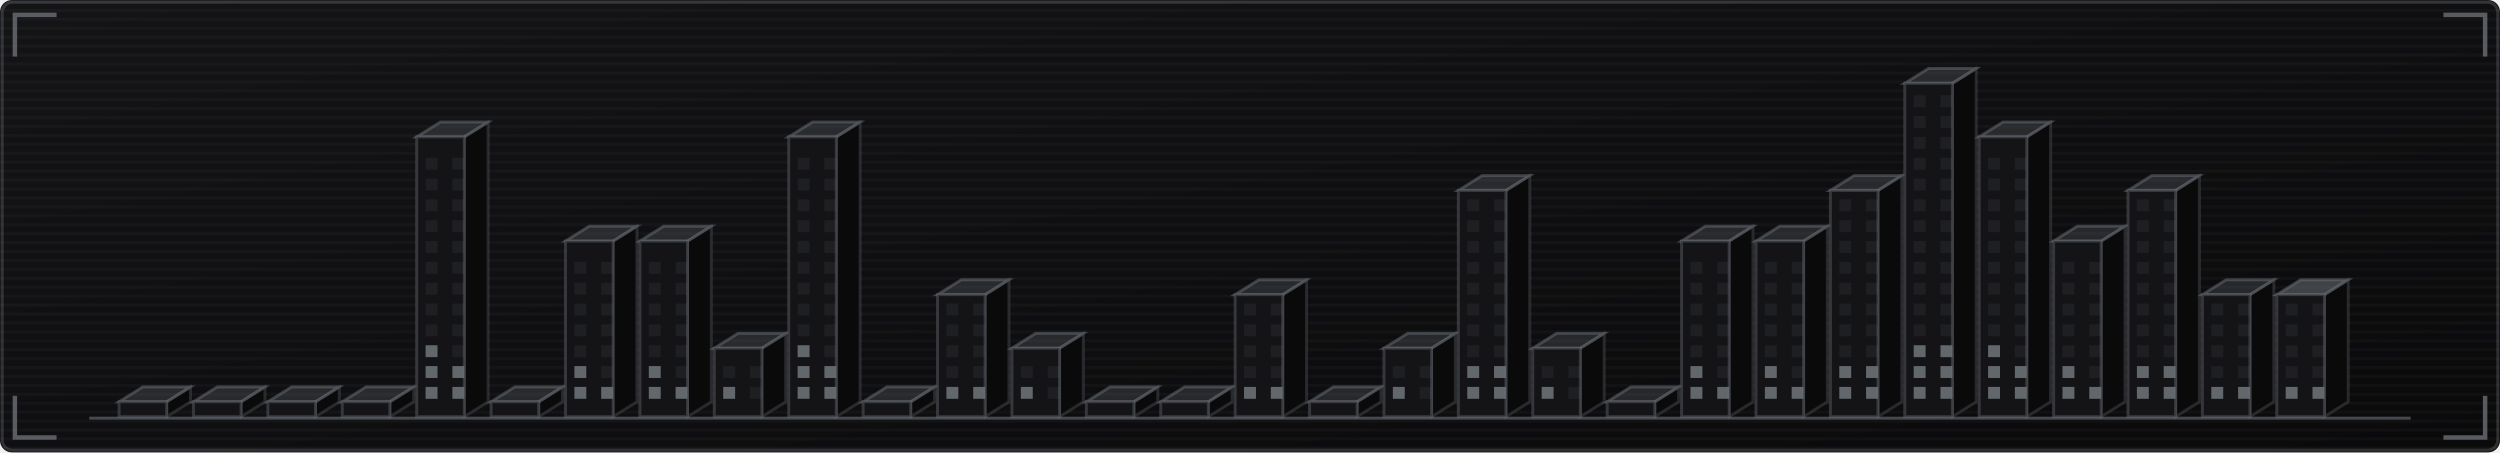
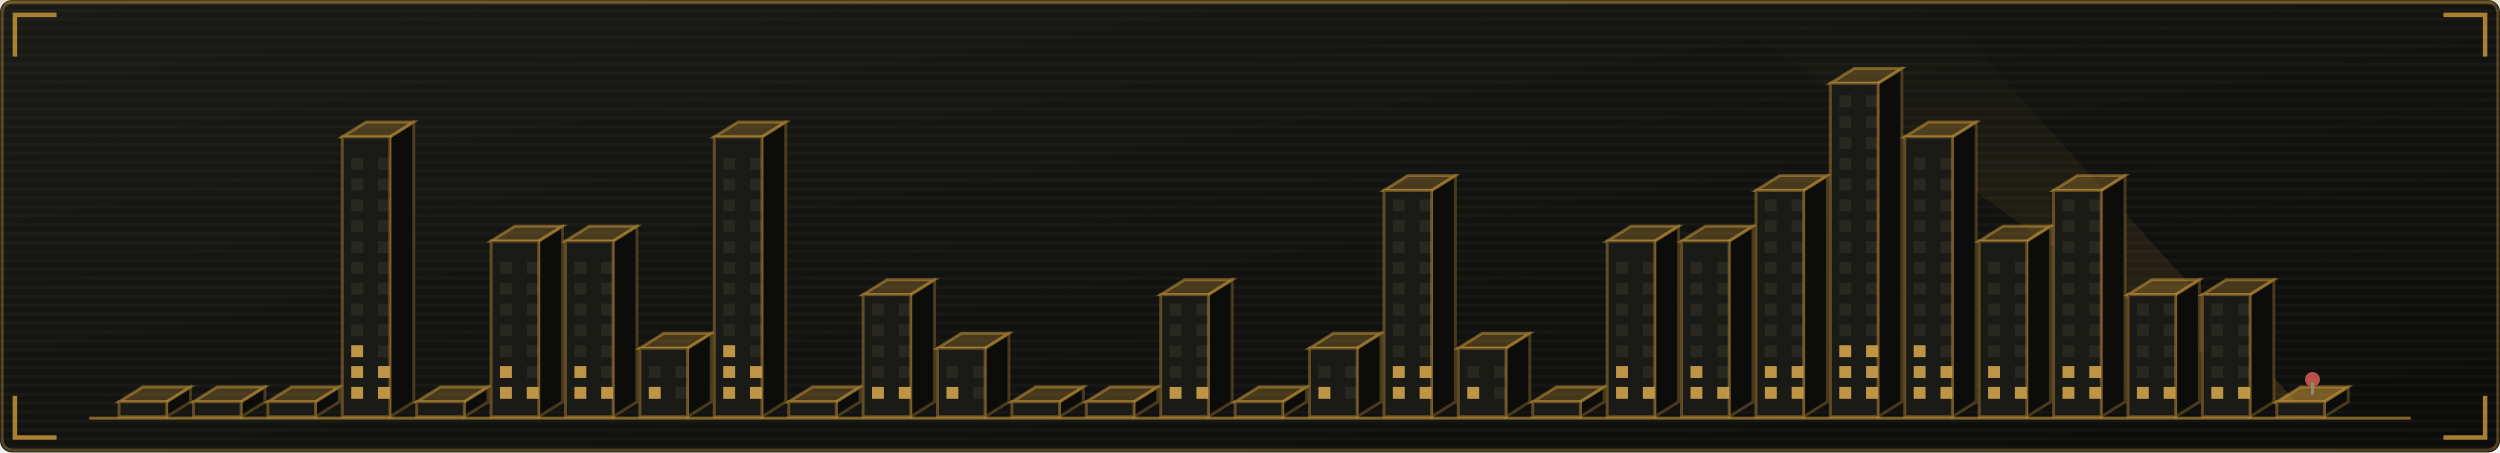
<svg xmlns="http://www.w3.org/2000/svg" viewBox="0 0 840 152" width="840" height="152" role="img" aria-labelledby="skyt skyd">
  <defs>
    <linearGradient id="skybg" x1="0" y1="0" x2="1" y2="1">
-       <stop offset="0" stop-color="#141417" />
-       <stop offset="1" stop-color="#0a0a0b" />
+       <stop offset="0" stop-color="#1a1b16" />
+       <stop offset="1" stop-color="#0c0d0b" />
    </linearGradient>
  </defs>
  <style>
    .mono{font-family:ui-monospace,SFMono-Regular,Menlo,Consolas,"DejaVu Sans Mono",monospace}
-     .lbl{font-size:9.5px;letter-spacing:1.6px;fill:#6b7076}
-     .big{font-size:31px;font-weight:700;fill:#9aa0a6}
-     .med{font-size:15px;font-weight:700;fill:#9aa0a6}
-     .sm{font-size:11px;fill:#9aa0a6}
-     .dim{font-size:11px;fill:#6b7076}
+     .lbl{font-size:9.5px;letter-spacing:1.6px;fill:#908b77}
+     .big{font-size:31px;font-weight:700;fill:#d9d3c1}
+     .med{font-size:15px;font-weight:700;fill:#d9d3c1}
+     .sm{font-size:11px;fill:#d9d3c1}
+     .dim{font-size:11px;fill:#908b77}
    
-     .win{fill:#6b7076;fill-opacity:0.12}
-     .on{fill:#6b7076;fill-opacity:0.9}
+     .pulse{animation:pulse 3.4s ease-in-out infinite}
+     @keyframes pulse{0%,100%{opacity:1}50%{opacity:.62}}
+     .win{fill:#908b77;fill-opacity:0.12}
+     .on{fill:#cfa24a;fill-opacity:0.9}
    
+     .tw{animation:rise 1.1s cubic-bezier(.2,.8,.2,1) both;transform-box:fill-box;transform-origin:50% 100%}
+     .fl{animation:flick 3.2s steps(1) infinite}
+     .beacon{animation:blinkb 1.3s ease-in-out infinite}
+     @keyframes rise{from{transform:scaleY(0.02);opacity:0}to{transform:scaleY(1);opacity:1}}
+     @keyframes flick{0%,70%{fill-opacity:.9}72%,78%{fill-opacity:.15}80%,100%{fill-opacity:.9}}
+     @keyframes blinkb{0%,100%{opacity:1}50%{opacity:.1}}
</style>
  <rect width="840" height="152" rx="4" fill="url(#skybg)" />
-   <rect x="0.75" y="0.75" width="838.5" height="150.5" rx="3.5" fill="none" stroke="#6b7076" stroke-opacity="0.35" />
+   <rect x="0.75" y="0.75" width="838.5" height="150.5" rx="3.5" fill="none" stroke="#cf9a3a" stroke-opacity="0.35" />
  <defs>
    <pattern id="skyscan" width="4" height="3" patternUnits="userSpaceOnUse">
      <rect width="4" height="1" fill="#ffffff" opacity="0.025" />
    </pattern>
  </defs>
  <rect width="840" height="152" rx="4" fill="url(#skyscan)" />
-   <path d="M5 19V5H19M821 5H835V19M835 133V147H821M19 147H5V133" fill="none" stroke="#6b7076" stroke-width="1.5" stroke-opacity="0.8" />
+   <rect x="0" y="0" width="840" height="1.5" fill="#cf9a3a" opacity="0.18">
+     <animate attributeName="y" values="0;152;152" keyTimes="0;0.6;1" dur="7s" repeatCount="indefinite" />
+   </rect>
+   <path d="M5 19V5H19M821 5H835V19M835 133V147H821M19 147H5V133" fill="none" stroke="#cf9a3a" stroke-width="1.5" stroke-opacity="0.8" />
  <defs>
    <linearGradient id="skyBeam" x1="0" y1="1" x2="0" y2="0">
-       <stop offset="0" stop-color="#6b7076" stop-opacity="0.35" />
-       <stop offset="1" stop-color="#6b7076" stop-opacity="0" />
+       <stop offset="0" stop-color="#cf9a3a" stop-opacity="0.35" />
+       <stop offset="1" stop-color="#cf9a3a" stop-opacity="0" />
    </linearGradient>
  </defs>
+   <polygon points="770,140 776,140 660,12 590,12" fill="url(#skyBeam)" opacity="0.5">
+     <animateTransform attributeName="transform" type="rotate" values="-22 773 140;30 773 140;-22 773 140" dur="11s" repeatCount="indefinite" calcMode="spline" keySplines="0.45 0 0.55 1;0.45 0 0.55 1" />
+   </polygon>
  <g class="tw" style="animation-delay:0.00s">
-     <path d="M56 140V135l8 -5V135Z" fill="#0a0a0b" stroke="#6b7076" stroke-opacity="0.3" />
-     <path d="M40 135l8 -5h16l-8 5Z" fill="#6b7076" fill-opacity="0.28" stroke="#6b7076" stroke-opacity="0.5" />
-     <rect x="40" y="135" width="16" height="5" fill="#141417" stroke="#6b7076" stroke-opacity="0.4" />
+     <path d="M56 140V135l8 -5V135Z" fill="#0c0d0b" stroke="#cf9a3a" stroke-opacity="0.3" />
+     <path d="M40 135l8 -5h16l-8 5Z" fill="#cf9a3a" fill-opacity="0.28" stroke="#cf9a3a" stroke-opacity="0.5" />
+     <rect x="40" y="135" width="16" height="5" fill="#1a1b16" stroke="#cf9a3a" stroke-opacity="0.4" />
  </g>
  <g class="tw" style="animation-delay:0.04s">
-     <path d="M81 140V135l8 -5V135Z" fill="#0a0a0b" stroke="#6b7076" stroke-opacity="0.3" />
-     <path d="M65 135l8 -5h16l-8 5Z" fill="#6b7076" fill-opacity="0.28" stroke="#6b7076" stroke-opacity="0.5" />
-     <rect x="65" y="135" width="16" height="5" fill="#141417" stroke="#6b7076" stroke-opacity="0.4" />
+     <path d="M81 140V135l8 -5V135Z" fill="#0c0d0b" stroke="#cf9a3a" stroke-opacity="0.3" />
+     <path d="M65 135l8 -5h16l-8 5Z" fill="#cf9a3a" fill-opacity="0.28" stroke="#cf9a3a" stroke-opacity="0.5" />
+     <rect x="65" y="135" width="16" height="5" fill="#1a1b16" stroke="#cf9a3a" stroke-opacity="0.4" />
  </g>
  <g class="tw" style="animation-delay:0.08s">
-     <path d="M106 140V135l8 -5V135Z" fill="#0a0a0b" stroke="#6b7076" stroke-opacity="0.3" />
-     <path d="M90 135l8 -5h16l-8 5Z" fill="#6b7076" fill-opacity="0.28" stroke="#6b7076" stroke-opacity="0.5" />
-     <rect x="90" y="135" width="16" height="5" fill="#141417" stroke="#6b7076" stroke-opacity="0.4" />
+     <path d="M106 140V135l8 -5V135Z" fill="#0c0d0b" stroke="#cf9a3a" stroke-opacity="0.3" />
+     <path d="M90 135l8 -5h16l-8 5Z" fill="#cf9a3a" fill-opacity="0.28" stroke="#cf9a3a" stroke-opacity="0.5" />
+     <rect x="90" y="135" width="16" height="5" fill="#1a1b16" stroke="#cf9a3a" stroke-opacity="0.4" />
  </g>
  <g class="tw" style="animation-delay:0.12s">
-     <path d="M131 140V135l8 -5V135Z" fill="#0a0a0b" stroke="#6b7076" stroke-opacity="0.3" />
-     <path d="M115 135l8 -5h16l-8 5Z" fill="#6b7076" fill-opacity="0.28" stroke="#6b7076" stroke-opacity="0.5" />
-     <rect x="115" y="135" width="16" height="5" fill="#141417" stroke="#6b7076" stroke-opacity="0.4" />
+     <path d="M131 140V46l8 -5V135Z" fill="#0c0d0b" stroke="#cf9a3a" stroke-opacity="0.3" />
+     <path d="M115 46l8 -5h16l-8 5Z" fill="#cf9a3a" fill-opacity="0.28" stroke="#cf9a3a" stroke-opacity="0.5" />
+     <rect x="115" y="46" width="16" height="94" fill="#1a1b16" stroke="#cf9a3a" stroke-opacity="0.4" />
+     <rect class="win on" x="118" y="130" width="4" height="4" style="animation-delay:1.11s" />
+     <rect class="win on" x="127" y="130" width="4" height="4" style="animation-delay:1.11s" />
+     <rect class="win on" x="118" y="123" width="4" height="4" style="animation-delay:1.71s" />
+     <rect class="win on fl" x="127" y="123" width="4" height="4" style="animation-delay:1.71s" />
+     <rect class="win on fl" x="118" y="116" width="4" height="4" style="animation-delay:2.31s" />
+     <rect class="win" x="127" y="116" width="4" height="4" />
+     <rect class="win" x="118" y="109" width="4" height="4" />
+     <rect class="win" x="127" y="109" width="4" height="4" />
+     <rect class="win" x="118" y="102" width="4" height="4" />
+     <rect class="win" x="127" y="102" width="4" height="4" />
+     <rect class="win" x="118" y="95" width="4" height="4" />
+     <rect class="win" x="127" y="95" width="4" height="4" />
+     <rect class="win" x="118" y="88" width="4" height="4" />
+     <rect class="win" x="127" y="88" width="4" height="4" />
+     <rect class="win" x="118" y="81" width="4" height="4" />
+     <rect class="win" x="127" y="81" width="4" height="4" />
+     <rect class="win" x="118" y="74" width="4" height="4" />
+     <rect class="win" x="127" y="74" width="4" height="4" />
+     <rect class="win" x="118" y="67" width="4" height="4" />
+     <rect class="win" x="127" y="67" width="4" height="4" />
+     <rect class="win" x="118" y="60" width="4" height="4" />
+     <rect class="win" x="127" y="60" width="4" height="4" />
+     <rect class="win" x="118" y="53" width="4" height="4" />
+     <rect class="win" x="127" y="53" width="4" height="4" />
  </g>
  <g class="tw" style="animation-delay:0.16s">
-     <path d="M156 140V46l8 -5V135Z" fill="#0a0a0b" stroke="#6b7076" stroke-opacity="0.3" />
-     <path d="M140 46l8 -5h16l-8 5Z" fill="#6b7076" fill-opacity="0.28" stroke="#6b7076" stroke-opacity="0.5" />
-     <rect x="140" y="46" width="16" height="94" fill="#141417" stroke="#6b7076" stroke-opacity="0.4" />
-     <rect class="win on" x="143" y="130" width="4" height="4" style="animation-delay:1.48s" />
-     <rect class="win on fl" x="152" y="130" width="4" height="4" style="animation-delay:1.48s" />
-     <rect class="win on fl" x="143" y="123" width="4" height="4" style="animation-delay:2.08s" />
-     <rect class="win on" x="152" y="123" width="4" height="4" style="animation-delay:2.08s" />
-     <rect class="win on" x="143" y="116" width="4" height="4" style="animation-delay:2.68s" />
-     <rect class="win" x="152" y="116" width="4" height="4" />
-     <rect class="win" x="143" y="109" width="4" height="4" />
-     <rect class="win" x="152" y="109" width="4" height="4" />
-     <rect class="win" x="143" y="102" width="4" height="4" />
-     <rect class="win" x="152" y="102" width="4" height="4" />
-     <rect class="win" x="143" y="95" width="4" height="4" />
-     <rect class="win" x="152" y="95" width="4" height="4" />
-     <rect class="win" x="143" y="88" width="4" height="4" />
-     <rect class="win" x="152" y="88" width="4" height="4" />
-     <rect class="win" x="143" y="81" width="4" height="4" />
-     <rect class="win" x="152" y="81" width="4" height="4" />
-     <rect class="win" x="143" y="74" width="4" height="4" />
-     <rect class="win" x="152" y="74" width="4" height="4" />
-     <rect class="win" x="143" y="67" width="4" height="4" />
-     <rect class="win" x="152" y="67" width="4" height="4" />
-     <rect class="win" x="143" y="60" width="4" height="4" />
-     <rect class="win" x="152" y="60" width="4" height="4" />
-     <rect class="win" x="143" y="53" width="4" height="4" />
-     <rect class="win" x="152" y="53" width="4" height="4" />
+     <path d="M156 140V135l8 -5V135Z" fill="#0c0d0b" stroke="#cf9a3a" stroke-opacity="0.3" />
+     <path d="M140 135l8 -5h16l-8 5Z" fill="#cf9a3a" fill-opacity="0.28" stroke="#cf9a3a" stroke-opacity="0.5" />
+     <rect x="140" y="135" width="16" height="5" fill="#1a1b16" stroke="#cf9a3a" stroke-opacity="0.4" />
  </g>
  <g class="tw" style="animation-delay:0.20s">
-     <path d="M181 140V135l8 -5V135Z" fill="#0a0a0b" stroke="#6b7076" stroke-opacity="0.3" />
-     <path d="M165 135l8 -5h16l-8 5Z" fill="#6b7076" fill-opacity="0.28" stroke="#6b7076" stroke-opacity="0.5" />
-     <rect x="165" y="135" width="16" height="5" fill="#141417" stroke="#6b7076" stroke-opacity="0.4" />
+     <path d="M181 140V81l8 -5V135Z" fill="#0c0d0b" stroke="#cf9a3a" stroke-opacity="0.3" />
+     <path d="M165 81l8 -5h16l-8 5Z" fill="#cf9a3a" fill-opacity="0.28" stroke="#cf9a3a" stroke-opacity="0.5" />
+     <rect x="165" y="81" width="16" height="59" fill="#1a1b16" stroke="#cf9a3a" stroke-opacity="0.4" />
+     <rect class="win on fl" x="168" y="130" width="4" height="4" style="animation-delay:1.85s" />
+     <rect class="win on" x="177" y="130" width="4" height="4" style="animation-delay:1.85s" />
+     <rect class="win on" x="168" y="123" width="4" height="4" style="animation-delay:2.45s" />
+     <rect class="win" x="177" y="123" width="4" height="4" />
+     <rect class="win" x="168" y="116" width="4" height="4" />
+     <rect class="win" x="177" y="116" width="4" height="4" />
+     <rect class="win" x="168" y="109" width="4" height="4" />
+     <rect class="win" x="177" y="109" width="4" height="4" />
+     <rect class="win" x="168" y="102" width="4" height="4" />
+     <rect class="win" x="177" y="102" width="4" height="4" />
+     <rect class="win" x="168" y="95" width="4" height="4" />
+     <rect class="win" x="177" y="95" width="4" height="4" />
+     <rect class="win" x="168" y="88" width="4" height="4" />
+     <rect class="win" x="177" y="88" width="4" height="4" />
  </g>
  <g class="tw" style="animation-delay:0.24s">
-     <path d="M206 140V81l8 -5V135Z" fill="#0a0a0b" stroke="#6b7076" stroke-opacity="0.3" />
-     <path d="M190 81l8 -5h16l-8 5Z" fill="#6b7076" fill-opacity="0.28" stroke="#6b7076" stroke-opacity="0.5" />
-     <rect x="190" y="81" width="16" height="59" fill="#141417" stroke="#6b7076" stroke-opacity="0.4" />
+     <path d="M206 140V81l8 -5V135Z" fill="#0c0d0b" stroke="#cf9a3a" stroke-opacity="0.3" />
+     <path d="M190 81l8 -5h16l-8 5Z" fill="#cf9a3a" fill-opacity="0.28" stroke="#cf9a3a" stroke-opacity="0.5" />
+     <rect x="190" y="81" width="16" height="59" fill="#1a1b16" stroke="#cf9a3a" stroke-opacity="0.4" />
    <rect class="win on" x="193" y="130" width="4" height="4" style="animation-delay:2.22s" />
    <rect class="win on" x="202" y="130" width="4" height="4" style="animation-delay:2.22s" />
    <rect class="win on" x="193" y="123" width="4" height="4" style="animation-delay:2.82s" />
    <rect class="win" x="202" y="123" width="4" height="4" />
    <rect class="win" x="193" y="116" width="4" height="4" />
    <rect class="win" x="202" y="116" width="4" height="4" />
    <rect class="win" x="193" y="109" width="4" height="4" />
    <rect class="win" x="202" y="109" width="4" height="4" />
    <rect class="win" x="193" y="102" width="4" height="4" />
    <rect class="win" x="202" y="102" width="4" height="4" />
    <rect class="win" x="193" y="95" width="4" height="4" />
    <rect class="win" x="202" y="95" width="4" height="4" />
    <rect class="win" x="193" y="88" width="4" height="4" />
    <rect class="win" x="202" y="88" width="4" height="4" />
  </g>
  <g class="tw" style="animation-delay:0.28s">
-     <path d="M231 140V81l8 -5V135Z" fill="#0a0a0b" stroke="#6b7076" stroke-opacity="0.3" />
-     <path d="M215 81l8 -5h16l-8 5Z" fill="#6b7076" fill-opacity="0.28" stroke="#6b7076" stroke-opacity="0.5" />
-     <rect x="215" y="81" width="16" height="59" fill="#141417" stroke="#6b7076" stroke-opacity="0.4" />
+     <path d="M231 140V117l8 -5V135Z" fill="#0c0d0b" stroke="#cf9a3a" stroke-opacity="0.3" />
+     <path d="M215 117l8 -5h16l-8 5Z" fill="#cf9a3a" fill-opacity="0.28" stroke="#cf9a3a" stroke-opacity="0.5" />
+     <rect x="215" y="117" width="16" height="23" fill="#1a1b16" stroke="#cf9a3a" stroke-opacity="0.4" />
    <rect class="win on" x="218" y="130" width="4" height="4" style="animation-delay:2.59s" />
-     <rect class="win on" x="227" y="130" width="4" height="4" style="animation-delay:2.59s" />
-     <rect class="win on" x="218" y="123" width="4" height="4" style="animation-delay:0.19s" />
+     <rect class="win" x="227" y="130" width="4" height="4" />
+     <rect class="win" x="218" y="123" width="4" height="4" />
    <rect class="win" x="227" y="123" width="4" height="4" />
-     <rect class="win" x="218" y="116" width="4" height="4" />
-     <rect class="win" x="227" y="116" width="4" height="4" />
-     <rect class="win" x="218" y="109" width="4" height="4" />
-     <rect class="win" x="227" y="109" width="4" height="4" />
-     <rect class="win" x="218" y="102" width="4" height="4" />
-     <rect class="win" x="227" y="102" width="4" height="4" />
-     <rect class="win" x="218" y="95" width="4" height="4" />
-     <rect class="win" x="227" y="95" width="4" height="4" />
-     <rect class="win" x="218" y="88" width="4" height="4" />
-     <rect class="win" x="227" y="88" width="4" height="4" />
  </g>
  <g class="tw" style="animation-delay:0.32s">
-     <path d="M256 140V117l8 -5V135Z" fill="#0a0a0b" stroke="#6b7076" stroke-opacity="0.3" />
-     <path d="M240 117l8 -5h16l-8 5Z" fill="#6b7076" fill-opacity="0.28" stroke="#6b7076" stroke-opacity="0.5" />
-     <rect x="240" y="117" width="16" height="23" fill="#141417" stroke="#6b7076" stroke-opacity="0.4" />
+     <path d="M256 140V46l8 -5V135Z" fill="#0c0d0b" stroke="#cf9a3a" stroke-opacity="0.3" />
+     <path d="M240 46l8 -5h16l-8 5Z" fill="#cf9a3a" fill-opacity="0.28" stroke="#cf9a3a" stroke-opacity="0.5" />
+     <rect x="240" y="46" width="16" height="94" fill="#1a1b16" stroke="#cf9a3a" stroke-opacity="0.4" />
    <rect class="win on" x="243" y="130" width="4" height="4" style="animation-delay:2.96s" />
-     <rect class="win" x="252" y="130" width="4" height="4" />
-     <rect class="win" x="243" y="123" width="4" height="4" />
-     <rect class="win" x="252" y="123" width="4" height="4" />
+     <rect class="win on" x="252" y="130" width="4" height="4" style="animation-delay:2.96s" />
+     <rect class="win on" x="243" y="123" width="4" height="4" style="animation-delay:0.56s" />
+     <rect class="win on fl" x="252" y="123" width="4" height="4" style="animation-delay:0.56s" />
+     <rect class="win on fl" x="243" y="116" width="4" height="4" style="animation-delay:1.16s" />
+     <rect class="win" x="252" y="116" width="4" height="4" />
+     <rect class="win" x="243" y="109" width="4" height="4" />
+     <rect class="win" x="252" y="109" width="4" height="4" />
+     <rect class="win" x="243" y="102" width="4" height="4" />
+     <rect class="win" x="252" y="102" width="4" height="4" />
+     <rect class="win" x="243" y="95" width="4" height="4" />
+     <rect class="win" x="252" y="95" width="4" height="4" />
+     <rect class="win" x="243" y="88" width="4" height="4" />
+     <rect class="win" x="252" y="88" width="4" height="4" />
+     <rect class="win" x="243" y="81" width="4" height="4" />
+     <rect class="win" x="252" y="81" width="4" height="4" />
+     <rect class="win" x="243" y="74" width="4" height="4" />
+     <rect class="win" x="252" y="74" width="4" height="4" />
+     <rect class="win" x="243" y="67" width="4" height="4" />
+     <rect class="win" x="252" y="67" width="4" height="4" />
+     <rect class="win" x="243" y="60" width="4" height="4" />
+     <rect class="win" x="252" y="60" width="4" height="4" />
+     <rect class="win" x="243" y="53" width="4" height="4" />
+     <rect class="win" x="252" y="53" width="4" height="4" />
  </g>
  <g class="tw" style="animation-delay:0.36s">
-     <path d="M281 140V46l8 -5V135Z" fill="#0a0a0b" stroke="#6b7076" stroke-opacity="0.3" />
-     <path d="M265 46l8 -5h16l-8 5Z" fill="#6b7076" fill-opacity="0.28" stroke="#6b7076" stroke-opacity="0.5" />
-     <rect x="265" y="46" width="16" height="94" fill="#141417" stroke="#6b7076" stroke-opacity="0.4" />
-     <rect class="win on" x="268" y="130" width="4" height="4" style="animation-delay:0.33s" />
-     <rect class="win on fl" x="277" y="130" width="4" height="4" style="animation-delay:0.33s" />
-     <rect class="win on fl" x="268" y="123" width="4" height="4" style="animation-delay:0.93s" />
-     <rect class="win on" x="277" y="123" width="4" height="4" style="animation-delay:0.93s" />
-     <rect class="win on" x="268" y="116" width="4" height="4" style="animation-delay:1.53s" />
-     <rect class="win" x="277" y="116" width="4" height="4" />
-     <rect class="win" x="268" y="109" width="4" height="4" />
-     <rect class="win" x="277" y="109" width="4" height="4" />
-     <rect class="win" x="268" y="102" width="4" height="4" />
-     <rect class="win" x="277" y="102" width="4" height="4" />
-     <rect class="win" x="268" y="95" width="4" height="4" />
-     <rect class="win" x="277" y="95" width="4" height="4" />
-     <rect class="win" x="268" y="88" width="4" height="4" />
-     <rect class="win" x="277" y="88" width="4" height="4" />
-     <rect class="win" x="268" y="81" width="4" height="4" />
-     <rect class="win" x="277" y="81" width="4" height="4" />
-     <rect class="win" x="268" y="74" width="4" height="4" />
-     <rect class="win" x="277" y="74" width="4" height="4" />
-     <rect class="win" x="268" y="67" width="4" height="4" />
-     <rect class="win" x="277" y="67" width="4" height="4" />
-     <rect class="win" x="268" y="60" width="4" height="4" />
-     <rect class="win" x="277" y="60" width="4" height="4" />
-     <rect class="win" x="268" y="53" width="4" height="4" />
-     <rect class="win" x="277" y="53" width="4" height="4" />
+     <path d="M281 140V135l8 -5V135Z" fill="#0c0d0b" stroke="#cf9a3a" stroke-opacity="0.3" />
+     <path d="M265 135l8 -5h16l-8 5Z" fill="#cf9a3a" fill-opacity="0.28" stroke="#cf9a3a" stroke-opacity="0.5" />
+     <rect x="265" y="135" width="16" height="5" fill="#1a1b16" stroke="#cf9a3a" stroke-opacity="0.4" />
  </g>
  <g class="tw" style="animation-delay:0.40s">
-     <path d="M306 140V135l8 -5V135Z" fill="#0a0a0b" stroke="#6b7076" stroke-opacity="0.3" />
-     <path d="M290 135l8 -5h16l-8 5Z" fill="#6b7076" fill-opacity="0.28" stroke="#6b7076" stroke-opacity="0.5" />
-     <rect x="290" y="135" width="16" height="5" fill="#141417" stroke="#6b7076" stroke-opacity="0.4" />
+     <path d="M306 140V99l8 -5V135Z" fill="#0c0d0b" stroke="#cf9a3a" stroke-opacity="0.3" />
+     <path d="M290 99l8 -5h16l-8 5Z" fill="#cf9a3a" fill-opacity="0.28" stroke="#cf9a3a" stroke-opacity="0.5" />
+     <rect x="290" y="99" width="16" height="41" fill="#1a1b16" stroke="#cf9a3a" stroke-opacity="0.4" />
+     <rect class="win on fl" x="293" y="130" width="4" height="4" style="animation-delay:0.70s" />
+     <rect class="win on" x="302" y="130" width="4" height="4" style="animation-delay:0.70s" />
+     <rect class="win" x="293" y="123" width="4" height="4" />
+     <rect class="win" x="302" y="123" width="4" height="4" />
+     <rect class="win" x="293" y="116" width="4" height="4" />
+     <rect class="win" x="302" y="116" width="4" height="4" />
+     <rect class="win" x="293" y="109" width="4" height="4" />
+     <rect class="win" x="302" y="109" width="4" height="4" />
+     <rect class="win" x="293" y="102" width="4" height="4" />
+     <rect class="win" x="302" y="102" width="4" height="4" />
  </g>
  <g class="tw" style="animation-delay:0.44s">
-     <path d="M331 140V99l8 -5V135Z" fill="#0a0a0b" stroke="#6b7076" stroke-opacity="0.3" />
-     <path d="M315 99l8 -5h16l-8 5Z" fill="#6b7076" fill-opacity="0.28" stroke="#6b7076" stroke-opacity="0.5" />
-     <rect x="315" y="99" width="16" height="41" fill="#141417" stroke="#6b7076" stroke-opacity="0.4" />
+     <path d="M331 140V117l8 -5V135Z" fill="#0c0d0b" stroke="#cf9a3a" stroke-opacity="0.3" />
+     <path d="M315 117l8 -5h16l-8 5Z" fill="#cf9a3a" fill-opacity="0.28" stroke="#cf9a3a" stroke-opacity="0.5" />
+     <rect x="315" y="117" width="16" height="23" fill="#1a1b16" stroke="#cf9a3a" stroke-opacity="0.4" />
    <rect class="win on" x="318" y="130" width="4" height="4" style="animation-delay:1.07s" />
-     <rect class="win on" x="327" y="130" width="4" height="4" style="animation-delay:1.07s" />
+     <rect class="win" x="327" y="130" width="4" height="4" />
    <rect class="win" x="318" y="123" width="4" height="4" />
    <rect class="win" x="327" y="123" width="4" height="4" />
-     <rect class="win" x="318" y="116" width="4" height="4" />
-     <rect class="win" x="327" y="116" width="4" height="4" />
-     <rect class="win" x="318" y="109" width="4" height="4" />
-     <rect class="win" x="327" y="109" width="4" height="4" />
-     <rect class="win" x="318" y="102" width="4" height="4" />
-     <rect class="win" x="327" y="102" width="4" height="4" />
  </g>
  <g class="tw" style="animation-delay:0.48s">
-     <path d="M356 140V117l8 -5V135Z" fill="#0a0a0b" stroke="#6b7076" stroke-opacity="0.3" />
-     <path d="M340 117l8 -5h16l-8 5Z" fill="#6b7076" fill-opacity="0.28" stroke="#6b7076" stroke-opacity="0.5" />
-     <rect x="340" y="117" width="16" height="23" fill="#141417" stroke="#6b7076" stroke-opacity="0.4" />
-     <rect class="win on" x="343" y="130" width="4" height="4" style="animation-delay:1.44s" />
-     <rect class="win" x="352" y="130" width="4" height="4" />
-     <rect class="win" x="343" y="123" width="4" height="4" />
-     <rect class="win" x="352" y="123" width="4" height="4" />
+     <path d="M356 140V135l8 -5V135Z" fill="#0c0d0b" stroke="#cf9a3a" stroke-opacity="0.3" />
+     <path d="M340 135l8 -5h16l-8 5Z" fill="#cf9a3a" fill-opacity="0.28" stroke="#cf9a3a" stroke-opacity="0.5" />
+     <rect x="340" y="135" width="16" height="5" fill="#1a1b16" stroke="#cf9a3a" stroke-opacity="0.4" />
  </g>
  <g class="tw" style="animation-delay:0.52s">
-     <path d="M381 140V135l8 -5V135Z" fill="#0a0a0b" stroke="#6b7076" stroke-opacity="0.3" />
-     <path d="M365 135l8 -5h16l-8 5Z" fill="#6b7076" fill-opacity="0.28" stroke="#6b7076" stroke-opacity="0.5" />
-     <rect x="365" y="135" width="16" height="5" fill="#141417" stroke="#6b7076" stroke-opacity="0.4" />
+     <path d="M381 140V135l8 -5V135Z" fill="#0c0d0b" stroke="#cf9a3a" stroke-opacity="0.3" />
+     <path d="M365 135l8 -5h16l-8 5Z" fill="#cf9a3a" fill-opacity="0.28" stroke="#cf9a3a" stroke-opacity="0.5" />
+     <rect x="365" y="135" width="16" height="5" fill="#1a1b16" stroke="#cf9a3a" stroke-opacity="0.4" />
  </g>
  <g class="tw" style="animation-delay:0.56s">
-     <path d="M406 140V135l8 -5V135Z" fill="#0a0a0b" stroke="#6b7076" stroke-opacity="0.3" />
-     <path d="M390 135l8 -5h16l-8 5Z" fill="#6b7076" fill-opacity="0.28" stroke="#6b7076" stroke-opacity="0.5" />
-     <rect x="390" y="135" width="16" height="5" fill="#141417" stroke="#6b7076" stroke-opacity="0.4" />
+     <path d="M406 140V99l8 -5V135Z" fill="#0c0d0b" stroke="#cf9a3a" stroke-opacity="0.3" />
+     <path d="M390 99l8 -5h16l-8 5Z" fill="#cf9a3a" fill-opacity="0.28" stroke="#cf9a3a" stroke-opacity="0.5" />
+     <rect x="390" y="99" width="16" height="41" fill="#1a1b16" stroke="#cf9a3a" stroke-opacity="0.4" />
+     <rect class="win on" x="393" y="130" width="4" height="4" style="animation-delay:2.18s" />
+     <rect class="win on fl" x="402" y="130" width="4" height="4" style="animation-delay:2.18s" />
+     <rect class="win" x="393" y="123" width="4" height="4" />
+     <rect class="win" x="402" y="123" width="4" height="4" />
+     <rect class="win" x="393" y="116" width="4" height="4" />
+     <rect class="win" x="402" y="116" width="4" height="4" />
+     <rect class="win" x="393" y="109" width="4" height="4" />
+     <rect class="win" x="402" y="109" width="4" height="4" />
+     <rect class="win" x="393" y="102" width="4" height="4" />
+     <rect class="win" x="402" y="102" width="4" height="4" />
  </g>
  <g class="tw" style="animation-delay:0.60s">
-     <path d="M431 140V99l8 -5V135Z" fill="#0a0a0b" stroke="#6b7076" stroke-opacity="0.3" />
-     <path d="M415 99l8 -5h16l-8 5Z" fill="#6b7076" fill-opacity="0.28" stroke="#6b7076" stroke-opacity="0.5" />
-     <rect x="415" y="99" width="16" height="41" fill="#141417" stroke="#6b7076" stroke-opacity="0.4" />
-     <rect class="win on fl" x="418" y="130" width="4" height="4" style="animation-delay:2.55s" />
-     <rect class="win on" x="427" y="130" width="4" height="4" style="animation-delay:2.55s" />
-     <rect class="win" x="418" y="123" width="4" height="4" />
-     <rect class="win" x="427" y="123" width="4" height="4" />
-     <rect class="win" x="418" y="116" width="4" height="4" />
-     <rect class="win" x="427" y="116" width="4" height="4" />
-     <rect class="win" x="418" y="109" width="4" height="4" />
-     <rect class="win" x="427" y="109" width="4" height="4" />
-     <rect class="win" x="418" y="102" width="4" height="4" />
-     <rect class="win" x="427" y="102" width="4" height="4" />
+     <path d="M431 140V135l8 -5V135Z" fill="#0c0d0b" stroke="#cf9a3a" stroke-opacity="0.3" />
+     <path d="M415 135l8 -5h16l-8 5Z" fill="#cf9a3a" fill-opacity="0.28" stroke="#cf9a3a" stroke-opacity="0.5" />
+     <rect x="415" y="135" width="16" height="5" fill="#1a1b16" stroke="#cf9a3a" stroke-opacity="0.4" />
  </g>
  <g class="tw" style="animation-delay:0.64s">
-     <path d="M456 140V135l8 -5V135Z" fill="#0a0a0b" stroke="#6b7076" stroke-opacity="0.3" />
-     <path d="M440 135l8 -5h16l-8 5Z" fill="#6b7076" fill-opacity="0.28" stroke="#6b7076" stroke-opacity="0.5" />
-     <rect x="440" y="135" width="16" height="5" fill="#141417" stroke="#6b7076" stroke-opacity="0.4" />
+     <path d="M456 140V117l8 -5V135Z" fill="#0c0d0b" stroke="#cf9a3a" stroke-opacity="0.3" />
+     <path d="M440 117l8 -5h16l-8 5Z" fill="#cf9a3a" fill-opacity="0.28" stroke="#cf9a3a" stroke-opacity="0.5" />
+     <rect x="440" y="117" width="16" height="23" fill="#1a1b16" stroke="#cf9a3a" stroke-opacity="0.4" />
+     <rect class="win on" x="443" y="130" width="4" height="4" style="animation-delay:2.92s" />
+     <rect class="win" x="452" y="130" width="4" height="4" />
+     <rect class="win" x="443" y="123" width="4" height="4" />
+     <rect class="win" x="452" y="123" width="4" height="4" />
  </g>
  <g class="tw" style="animation-delay:0.68s">
-     <path d="M481 140V117l8 -5V135Z" fill="#0a0a0b" stroke="#6b7076" stroke-opacity="0.3" />
-     <path d="M465 117l8 -5h16l-8 5Z" fill="#6b7076" fill-opacity="0.28" stroke="#6b7076" stroke-opacity="0.5" />
-     <rect x="465" y="117" width="16" height="23" fill="#141417" stroke="#6b7076" stroke-opacity="0.4" />
+     <path d="M481 140V64l8 -5V135Z" fill="#0c0d0b" stroke="#cf9a3a" stroke-opacity="0.3" />
+     <path d="M465 64l8 -5h16l-8 5Z" fill="#cf9a3a" fill-opacity="0.28" stroke="#cf9a3a" stroke-opacity="0.5" />
+     <rect x="465" y="64" width="16" height="76" fill="#1a1b16" stroke="#cf9a3a" stroke-opacity="0.4" />
    <rect class="win on" x="468" y="130" width="4" height="4" style="animation-delay:0.29s" />
-     <rect class="win" x="477" y="130" width="4" height="4" />
-     <rect class="win" x="468" y="123" width="4" height="4" />
-     <rect class="win" x="477" y="123" width="4" height="4" />
+     <rect class="win on" x="477" y="130" width="4" height="4" style="animation-delay:0.29s" />
+     <rect class="win on" x="468" y="123" width="4" height="4" style="animation-delay:0.89s" />
+     <rect class="win on" x="477" y="123" width="4" height="4" style="animation-delay:0.89s" />
+     <rect class="win" x="468" y="116" width="4" height="4" />
+     <rect class="win" x="477" y="116" width="4" height="4" />
+     <rect class="win" x="468" y="109" width="4" height="4" />
+     <rect class="win" x="477" y="109" width="4" height="4" />
+     <rect class="win" x="468" y="102" width="4" height="4" />
+     <rect class="win" x="477" y="102" width="4" height="4" />
+     <rect class="win" x="468" y="95" width="4" height="4" />
+     <rect class="win" x="477" y="95" width="4" height="4" />
+     <rect class="win" x="468" y="88" width="4" height="4" />
+     <rect class="win" x="477" y="88" width="4" height="4" />
+     <rect class="win" x="468" y="81" width="4" height="4" />
+     <rect class="win" x="477" y="81" width="4" height="4" />
+     <rect class="win" x="468" y="74" width="4" height="4" />
+     <rect class="win" x="477" y="74" width="4" height="4" />
+     <rect class="win" x="468" y="67" width="4" height="4" />
+     <rect class="win" x="477" y="67" width="4" height="4" />
  </g>
  <g class="tw" style="animation-delay:0.72s">
-     <path d="M506 140V64l8 -5V135Z" fill="#0a0a0b" stroke="#6b7076" stroke-opacity="0.3" />
-     <path d="M490 64l8 -5h16l-8 5Z" fill="#6b7076" fill-opacity="0.28" stroke="#6b7076" stroke-opacity="0.5" />
-     <rect x="490" y="64" width="16" height="76" fill="#141417" stroke="#6b7076" stroke-opacity="0.4" />
+     <path d="M506 140V117l8 -5V135Z" fill="#0c0d0b" stroke="#cf9a3a" stroke-opacity="0.3" />
+     <path d="M490 117l8 -5h16l-8 5Z" fill="#cf9a3a" fill-opacity="0.28" stroke="#cf9a3a" stroke-opacity="0.5" />
+     <rect x="490" y="117" width="16" height="23" fill="#1a1b16" stroke="#cf9a3a" stroke-opacity="0.4" />
    <rect class="win on" x="493" y="130" width="4" height="4" style="animation-delay:0.66s" />
-     <rect class="win on" x="502" y="130" width="4" height="4" style="animation-delay:0.66s" />
-     <rect class="win on" x="493" y="123" width="4" height="4" style="animation-delay:1.26s" />
-     <rect class="win on fl" x="502" y="123" width="4" height="4" style="animation-delay:1.26s" />
-     <rect class="win" x="493" y="116" width="4" height="4" />
-     <rect class="win" x="502" y="116" width="4" height="4" />
-     <rect class="win" x="493" y="109" width="4" height="4" />
-     <rect class="win" x="502" y="109" width="4" height="4" />
-     <rect class="win" x="493" y="102" width="4" height="4" />
-     <rect class="win" x="502" y="102" width="4" height="4" />
-     <rect class="win" x="493" y="95" width="4" height="4" />
-     <rect class="win" x="502" y="95" width="4" height="4" />
-     <rect class="win" x="493" y="88" width="4" height="4" />
-     <rect class="win" x="502" y="88" width="4" height="4" />
-     <rect class="win" x="493" y="81" width="4" height="4" />
-     <rect class="win" x="502" y="81" width="4" height="4" />
-     <rect class="win" x="493" y="74" width="4" height="4" />
-     <rect class="win" x="502" y="74" width="4" height="4" />
-     <rect class="win" x="493" y="67" width="4" height="4" />
-     <rect class="win" x="502" y="67" width="4" height="4" />
+     <rect class="win" x="502" y="130" width="4" height="4" />
+     <rect class="win" x="493" y="123" width="4" height="4" />
+     <rect class="win" x="502" y="123" width="4" height="4" />
  </g>
  <g class="tw" style="animation-delay:0.76s">
-     <path d="M531 140V117l8 -5V135Z" fill="#0a0a0b" stroke="#6b7076" stroke-opacity="0.3" />
-     <path d="M515 117l8 -5h16l-8 5Z" fill="#6b7076" fill-opacity="0.28" stroke="#6b7076" stroke-opacity="0.5" />
-     <rect x="515" y="117" width="16" height="23" fill="#141417" stroke="#6b7076" stroke-opacity="0.4" />
-     <rect class="win on" x="518" y="130" width="4" height="4" style="animation-delay:1.03s" />
-     <rect class="win" x="527" y="130" width="4" height="4" />
-     <rect class="win" x="518" y="123" width="4" height="4" />
-     <rect class="win" x="527" y="123" width="4" height="4" />
+     <path d="M531 140V135l8 -5V135Z" fill="#0c0d0b" stroke="#cf9a3a" stroke-opacity="0.3" />
+     <path d="M515 135l8 -5h16l-8 5Z" fill="#cf9a3a" fill-opacity="0.28" stroke="#cf9a3a" stroke-opacity="0.5" />
+     <rect x="515" y="135" width="16" height="5" fill="#1a1b16" stroke="#cf9a3a" stroke-opacity="0.4" />
  </g>
  <g class="tw" style="animation-delay:0.80s">
-     <path d="M556 140V135l8 -5V135Z" fill="#0a0a0b" stroke="#6b7076" stroke-opacity="0.3" />
-     <path d="M540 135l8 -5h16l-8 5Z" fill="#6b7076" fill-opacity="0.28" stroke="#6b7076" stroke-opacity="0.5" />
-     <rect x="540" y="135" width="16" height="5" fill="#141417" stroke="#6b7076" stroke-opacity="0.4" />
+     <path d="M556 140V81l8 -5V135Z" fill="#0c0d0b" stroke="#cf9a3a" stroke-opacity="0.3" />
+     <path d="M540 81l8 -5h16l-8 5Z" fill="#cf9a3a" fill-opacity="0.28" stroke="#cf9a3a" stroke-opacity="0.5" />
+     <rect x="540" y="81" width="16" height="59" fill="#1a1b16" stroke="#cf9a3a" stroke-opacity="0.4" />
+     <rect class="win on fl" x="543" y="130" width="4" height="4" style="animation-delay:1.40s" />
+     <rect class="win on" x="552" y="130" width="4" height="4" style="animation-delay:1.40s" />
+     <rect class="win on" x="543" y="123" width="4" height="4" style="animation-delay:2.00s" />
+     <rect class="win" x="552" y="123" width="4" height="4" />
+     <rect class="win" x="543" y="116" width="4" height="4" />
+     <rect class="win" x="552" y="116" width="4" height="4" />
+     <rect class="win" x="543" y="109" width="4" height="4" />
+     <rect class="win" x="552" y="109" width="4" height="4" />
+     <rect class="win" x="543" y="102" width="4" height="4" />
+     <rect class="win" x="552" y="102" width="4" height="4" />
+     <rect class="win" x="543" y="95" width="4" height="4" />
+     <rect class="win" x="552" y="95" width="4" height="4" />
+     <rect class="win" x="543" y="88" width="4" height="4" />
+     <rect class="win" x="552" y="88" width="4" height="4" />
  </g>
  <g class="tw" style="animation-delay:0.84s">
-     <path d="M581 140V81l8 -5V135Z" fill="#0a0a0b" stroke="#6b7076" stroke-opacity="0.3" />
-     <path d="M565 81l8 -5h16l-8 5Z" fill="#6b7076" fill-opacity="0.28" stroke="#6b7076" stroke-opacity="0.5" />
-     <rect x="565" y="81" width="16" height="59" fill="#141417" stroke="#6b7076" stroke-opacity="0.4" />
+     <path d="M581 140V81l8 -5V135Z" fill="#0c0d0b" stroke="#cf9a3a" stroke-opacity="0.3" />
+     <path d="M565 81l8 -5h16l-8 5Z" fill="#cf9a3a" fill-opacity="0.28" stroke="#cf9a3a" stroke-opacity="0.5" />
+     <rect x="565" y="81" width="16" height="59" fill="#1a1b16" stroke="#cf9a3a" stroke-opacity="0.4" />
    <rect class="win on" x="568" y="130" width="4" height="4" style="animation-delay:1.77s" />
    <rect class="win on" x="577" y="130" width="4" height="4" style="animation-delay:1.77s" />
    <rect class="win on" x="568" y="123" width="4" height="4" style="animation-delay:2.37s" />
    <rect class="win" x="577" y="123" width="4" height="4" />
    <rect class="win" x="568" y="116" width="4" height="4" />
    <rect class="win" x="577" y="116" width="4" height="4" />
    <rect class="win" x="568" y="109" width="4" height="4" />
    <rect class="win" x="577" y="109" width="4" height="4" />
    <rect class="win" x="568" y="102" width="4" height="4" />
    <rect class="win" x="577" y="102" width="4" height="4" />
    <rect class="win" x="568" y="95" width="4" height="4" />
    <rect class="win" x="577" y="95" width="4" height="4" />
    <rect class="win" x="568" y="88" width="4" height="4" />
    <rect class="win" x="577" y="88" width="4" height="4" />
  </g>
  <g class="tw" style="animation-delay:0.88s">
-     <path d="M606 140V81l8 -5V135Z" fill="#0a0a0b" stroke="#6b7076" stroke-opacity="0.3" />
-     <path d="M590 81l8 -5h16l-8 5Z" fill="#6b7076" fill-opacity="0.28" stroke="#6b7076" stroke-opacity="0.5" />
-     <rect x="590" y="81" width="16" height="59" fill="#141417" stroke="#6b7076" stroke-opacity="0.4" />
+     <path d="M606 140V64l8 -5V135Z" fill="#0c0d0b" stroke="#cf9a3a" stroke-opacity="0.3" />
+     <path d="M590 64l8 -5h16l-8 5Z" fill="#cf9a3a" fill-opacity="0.28" stroke="#cf9a3a" stroke-opacity="0.5" />
+     <rect x="590" y="64" width="16" height="76" fill="#1a1b16" stroke="#cf9a3a" stroke-opacity="0.4" />
    <rect class="win on" x="593" y="130" width="4" height="4" style="animation-delay:2.14s" />
    <rect class="win on" x="602" y="130" width="4" height="4" style="animation-delay:2.14s" />
    <rect class="win on" x="593" y="123" width="4" height="4" style="animation-delay:2.74s" />
-     <rect class="win" x="602" y="123" width="4" height="4" />
+     <rect class="win on" x="602" y="123" width="4" height="4" style="animation-delay:2.74s" />
    <rect class="win" x="593" y="116" width="4" height="4" />
    <rect class="win" x="602" y="116" width="4" height="4" />
    <rect class="win" x="593" y="109" width="4" height="4" />
    <rect class="win" x="602" y="109" width="4" height="4" />
    <rect class="win" x="593" y="102" width="4" height="4" />
    <rect class="win" x="602" y="102" width="4" height="4" />
    <rect class="win" x="593" y="95" width="4" height="4" />
    <rect class="win" x="602" y="95" width="4" height="4" />
    <rect class="win" x="593" y="88" width="4" height="4" />
    <rect class="win" x="602" y="88" width="4" height="4" />
+     <rect class="win" x="593" y="81" width="4" height="4" />
+     <rect class="win" x="602" y="81" width="4" height="4" />
+     <rect class="win" x="593" y="74" width="4" height="4" />
+     <rect class="win" x="602" y="74" width="4" height="4" />
+     <rect class="win" x="593" y="67" width="4" height="4" />
+     <rect class="win" x="602" y="67" width="4" height="4" />
  </g>
  <g class="tw" style="animation-delay:0.92s">
-     <path d="M631 140V64l8 -5V135Z" fill="#0a0a0b" stroke="#6b7076" stroke-opacity="0.3" />
-     <path d="M615 64l8 -5h16l-8 5Z" fill="#6b7076" fill-opacity="0.28" stroke="#6b7076" stroke-opacity="0.5" />
-     <rect x="615" y="64" width="16" height="76" fill="#141417" stroke="#6b7076" stroke-opacity="0.4" />
+     <path d="M631 140V28l8 -5V135Z" fill="#0c0d0b" stroke="#cf9a3a" stroke-opacity="0.3" />
+     <path d="M615 28l8 -5h16l-8 5Z" fill="#cf9a3a" fill-opacity="0.28" stroke="#cf9a3a" stroke-opacity="0.5" />
+     <rect x="615" y="28" width="16" height="112" fill="#1a1b16" stroke="#cf9a3a" stroke-opacity="0.4" />
    <rect class="win on" x="618" y="130" width="4" height="4" style="animation-delay:2.51s" />
    <rect class="win on" x="627" y="130" width="4" height="4" style="animation-delay:2.51s" />
    <rect class="win on" x="618" y="123" width="4" height="4" style="animation-delay:0.11s" />
    <rect class="win on fl" x="627" y="123" width="4" height="4" style="animation-delay:0.11s" />
-     <rect class="win" x="618" y="116" width="4" height="4" />
-     <rect class="win" x="627" y="116" width="4" height="4" />
+     <rect class="win on fl" x="618" y="116" width="4" height="4" style="animation-delay:0.71s" />
+     <rect class="win on" x="627" y="116" width="4" height="4" style="animation-delay:0.71s" />
    <rect class="win" x="618" y="109" width="4" height="4" />
    <rect class="win" x="627" y="109" width="4" height="4" />
    <rect class="win" x="618" y="102" width="4" height="4" />
    <rect class="win" x="627" y="102" width="4" height="4" />
    <rect class="win" x="618" y="95" width="4" height="4" />
    <rect class="win" x="627" y="95" width="4" height="4" />
    <rect class="win" x="618" y="88" width="4" height="4" />
    <rect class="win" x="627" y="88" width="4" height="4" />
    <rect class="win" x="618" y="81" width="4" height="4" />
    <rect class="win" x="627" y="81" width="4" height="4" />
    <rect class="win" x="618" y="74" width="4" height="4" />
    <rect class="win" x="627" y="74" width="4" height="4" />
    <rect class="win" x="618" y="67" width="4" height="4" />
    <rect class="win" x="627" y="67" width="4" height="4" />
+     <rect class="win" x="618" y="60" width="4" height="4" />
+     <rect class="win" x="627" y="60" width="4" height="4" />
+     <rect class="win" x="618" y="53" width="4" height="4" />
+     <rect class="win" x="627" y="53" width="4" height="4" />
+     <rect class="win" x="618" y="46" width="4" height="4" />
+     <rect class="win" x="627" y="46" width="4" height="4" />
+     <rect class="win" x="618" y="39" width="4" height="4" />
+     <rect class="win" x="627" y="39" width="4" height="4" />
+     <rect class="win" x="618" y="32" width="4" height="4" />
+     <rect class="win" x="627" y="32" width="4" height="4" />
  </g>
  <g class="tw" style="animation-delay:0.96s">
-     <path d="M656 140V28l8 -5V135Z" fill="#0a0a0b" stroke="#6b7076" stroke-opacity="0.3" />
-     <path d="M640 28l8 -5h16l-8 5Z" fill="#6b7076" fill-opacity="0.28" stroke="#6b7076" stroke-opacity="0.5" />
-     <rect x="640" y="28" width="16" height="112" fill="#141417" stroke="#6b7076" stroke-opacity="0.4" />
+     <path d="M656 140V46l8 -5V135Z" fill="#0c0d0b" stroke="#cf9a3a" stroke-opacity="0.3" />
+     <path d="M640 46l8 -5h16l-8 5Z" fill="#cf9a3a" fill-opacity="0.28" stroke="#cf9a3a" stroke-opacity="0.5" />
+     <rect x="640" y="46" width="16" height="94" fill="#1a1b16" stroke="#cf9a3a" stroke-opacity="0.4" />
    <rect class="win on" x="643" y="130" width="4" height="4" style="animation-delay:2.88s" />
    <rect class="win on fl" x="652" y="130" width="4" height="4" style="animation-delay:2.88s" />
    <rect class="win on fl" x="643" y="123" width="4" height="4" style="animation-delay:0.48s" />
    <rect class="win on" x="652" y="123" width="4" height="4" style="animation-delay:0.48s" />
    <rect class="win on" x="643" y="116" width="4" height="4" style="animation-delay:1.08s" />
-     <rect class="win on" x="652" y="116" width="4" height="4" style="animation-delay:1.08s" />
+     <rect class="win" x="652" y="116" width="4" height="4" />
    <rect class="win" x="643" y="109" width="4" height="4" />
    <rect class="win" x="652" y="109" width="4" height="4" />
    <rect class="win" x="643" y="102" width="4" height="4" />
    <rect class="win" x="652" y="102" width="4" height="4" />
    <rect class="win" x="643" y="95" width="4" height="4" />
    <rect class="win" x="652" y="95" width="4" height="4" />
    <rect class="win" x="643" y="88" width="4" height="4" />
    <rect class="win" x="652" y="88" width="4" height="4" />
    <rect class="win" x="643" y="81" width="4" height="4" />
    <rect class="win" x="652" y="81" width="4" height="4" />
    <rect class="win" x="643" y="74" width="4" height="4" />
    <rect class="win" x="652" y="74" width="4" height="4" />
    <rect class="win" x="643" y="67" width="4" height="4" />
    <rect class="win" x="652" y="67" width="4" height="4" />
    <rect class="win" x="643" y="60" width="4" height="4" />
    <rect class="win" x="652" y="60" width="4" height="4" />
    <rect class="win" x="643" y="53" width="4" height="4" />
    <rect class="win" x="652" y="53" width="4" height="4" />
-     <rect class="win" x="643" y="46" width="4" height="4" />
-     <rect class="win" x="652" y="46" width="4" height="4" />
-     <rect class="win" x="643" y="39" width="4" height="4" />
-     <rect class="win" x="652" y="39" width="4" height="4" />
-     <rect class="win" x="643" y="32" width="4" height="4" />
-     <rect class="win" x="652" y="32" width="4" height="4" />
  </g>
  <g class="tw" style="animation-delay:1.00s">
-     <path d="M681 140V46l8 -5V135Z" fill="#0a0a0b" stroke="#6b7076" stroke-opacity="0.3" />
-     <path d="M665 46l8 -5h16l-8 5Z" fill="#6b7076" fill-opacity="0.28" stroke="#6b7076" stroke-opacity="0.5" />
-     <rect x="665" y="46" width="16" height="94" fill="#141417" stroke="#6b7076" stroke-opacity="0.4" />
+     <path d="M681 140V81l8 -5V135Z" fill="#0c0d0b" stroke="#cf9a3a" stroke-opacity="0.3" />
+     <path d="M665 81l8 -5h16l-8 5Z" fill="#cf9a3a" fill-opacity="0.28" stroke="#cf9a3a" stroke-opacity="0.5" />
+     <rect x="665" y="81" width="16" height="59" fill="#1a1b16" stroke="#cf9a3a" stroke-opacity="0.4" />
    <rect class="win on fl" x="668" y="130" width="4" height="4" style="animation-delay:0.25s" />
    <rect class="win on" x="677" y="130" width="4" height="4" style="animation-delay:0.25s" />
    <rect class="win on" x="668" y="123" width="4" height="4" style="animation-delay:0.85s" />
-     <rect class="win on" x="677" y="123" width="4" height="4" style="animation-delay:0.85s" />
-     <rect class="win on" x="668" y="116" width="4" height="4" style="animation-delay:1.45s" />
+     <rect class="win" x="677" y="123" width="4" height="4" />
+     <rect class="win" x="668" y="116" width="4" height="4" />
    <rect class="win" x="677" y="116" width="4" height="4" />
    <rect class="win" x="668" y="109" width="4" height="4" />
    <rect class="win" x="677" y="109" width="4" height="4" />
    <rect class="win" x="668" y="102" width="4" height="4" />
    <rect class="win" x="677" y="102" width="4" height="4" />
    <rect class="win" x="668" y="95" width="4" height="4" />
    <rect class="win" x="677" y="95" width="4" height="4" />
    <rect class="win" x="668" y="88" width="4" height="4" />
    <rect class="win" x="677" y="88" width="4" height="4" />
-     <rect class="win" x="668" y="81" width="4" height="4" />
-     <rect class="win" x="677" y="81" width="4" height="4" />
-     <rect class="win" x="668" y="74" width="4" height="4" />
-     <rect class="win" x="677" y="74" width="4" height="4" />
-     <rect class="win" x="668" y="67" width="4" height="4" />
-     <rect class="win" x="677" y="67" width="4" height="4" />
-     <rect class="win" x="668" y="60" width="4" height="4" />
-     <rect class="win" x="677" y="60" width="4" height="4" />
-     <rect class="win" x="668" y="53" width="4" height="4" />
-     <rect class="win" x="677" y="53" width="4" height="4" />
  </g>
  <g class="tw" style="animation-delay:1.04s">
-     <path d="M706 140V81l8 -5V135Z" fill="#0a0a0b" stroke="#6b7076" stroke-opacity="0.3" />
-     <path d="M690 81l8 -5h16l-8 5Z" fill="#6b7076" fill-opacity="0.28" stroke="#6b7076" stroke-opacity="0.5" />
-     <rect x="690" y="81" width="16" height="59" fill="#141417" stroke="#6b7076" stroke-opacity="0.4" />
+     <path d="M706 140V64l8 -5V135Z" fill="#0c0d0b" stroke="#cf9a3a" stroke-opacity="0.3" />
+     <path d="M690 64l8 -5h16l-8 5Z" fill="#cf9a3a" fill-opacity="0.28" stroke="#cf9a3a" stroke-opacity="0.5" />
+     <rect x="690" y="64" width="16" height="76" fill="#1a1b16" stroke="#cf9a3a" stroke-opacity="0.4" />
    <rect class="win on" x="693" y="130" width="4" height="4" style="animation-delay:0.62s" />
    <rect class="win on" x="702" y="130" width="4" height="4" style="animation-delay:0.62s" />
    <rect class="win on" x="693" y="123" width="4" height="4" style="animation-delay:1.22s" />
-     <rect class="win" x="702" y="123" width="4" height="4" />
+     <rect class="win on" x="702" y="123" width="4" height="4" style="animation-delay:1.22s" />
    <rect class="win" x="693" y="116" width="4" height="4" />
    <rect class="win" x="702" y="116" width="4" height="4" />
    <rect class="win" x="693" y="109" width="4" height="4" />
    <rect class="win" x="702" y="109" width="4" height="4" />
    <rect class="win" x="693" y="102" width="4" height="4" />
    <rect class="win" x="702" y="102" width="4" height="4" />
    <rect class="win" x="693" y="95" width="4" height="4" />
    <rect class="win" x="702" y="95" width="4" height="4" />
    <rect class="win" x="693" y="88" width="4" height="4" />
    <rect class="win" x="702" y="88" width="4" height="4" />
+     <rect class="win" x="693" y="81" width="4" height="4" />
+     <rect class="win" x="702" y="81" width="4" height="4" />
+     <rect class="win" x="693" y="74" width="4" height="4" />
+     <rect class="win" x="702" y="74" width="4" height="4" />
+     <rect class="win" x="693" y="67" width="4" height="4" />
+     <rect class="win" x="702" y="67" width="4" height="4" />
  </g>
  <g class="tw" style="animation-delay:1.08s">
-     <path d="M731 140V64l8 -5V135Z" fill="#0a0a0b" stroke="#6b7076" stroke-opacity="0.3" />
-     <path d="M715 64l8 -5h16l-8 5Z" fill="#6b7076" fill-opacity="0.28" stroke="#6b7076" stroke-opacity="0.5" />
-     <rect x="715" y="64" width="16" height="76" fill="#141417" stroke="#6b7076" stroke-opacity="0.4" />
+     <path d="M731 140V99l8 -5V135Z" fill="#0c0d0b" stroke="#cf9a3a" stroke-opacity="0.3" />
+     <path d="M715 99l8 -5h16l-8 5Z" fill="#cf9a3a" fill-opacity="0.28" stroke="#cf9a3a" stroke-opacity="0.5" />
+     <rect x="715" y="99" width="16" height="41" fill="#1a1b16" stroke="#cf9a3a" stroke-opacity="0.4" />
    <rect class="win on" x="718" y="130" width="4" height="4" style="animation-delay:0.99s" />
    <rect class="win on" x="727" y="130" width="4" height="4" style="animation-delay:0.99s" />
-     <rect class="win on" x="718" y="123" width="4" height="4" style="animation-delay:1.59s" />
-     <rect class="win on" x="727" y="123" width="4" height="4" style="animation-delay:1.59s" />
+     <rect class="win" x="718" y="123" width="4" height="4" />
+     <rect class="win" x="727" y="123" width="4" height="4" />
    <rect class="win" x="718" y="116" width="4" height="4" />
    <rect class="win" x="727" y="116" width="4" height="4" />
    <rect class="win" x="718" y="109" width="4" height="4" />
    <rect class="win" x="727" y="109" width="4" height="4" />
    <rect class="win" x="718" y="102" width="4" height="4" />
    <rect class="win" x="727" y="102" width="4" height="4" />
-     <rect class="win" x="718" y="95" width="4" height="4" />
-     <rect class="win" x="727" y="95" width="4" height="4" />
-     <rect class="win" x="718" y="88" width="4" height="4" />
-     <rect class="win" x="727" y="88" width="4" height="4" />
-     <rect class="win" x="718" y="81" width="4" height="4" />
-     <rect class="win" x="727" y="81" width="4" height="4" />
-     <rect class="win" x="718" y="74" width="4" height="4" />
-     <rect class="win" x="727" y="74" width="4" height="4" />
-     <rect class="win" x="718" y="67" width="4" height="4" />
-     <rect class="win" x="727" y="67" width="4" height="4" />
  </g>
  <g class="tw" style="animation-delay:1.12s">
-     <path d="M756 140V99l8 -5V135Z" fill="#0a0a0b" stroke="#6b7076" stroke-opacity="0.3" />
-     <path d="M740 99l8 -5h16l-8 5Z" fill="#6b7076" fill-opacity="0.28" stroke="#6b7076" stroke-opacity="0.5" />
-     <rect x="740" y="99" width="16" height="41" fill="#141417" stroke="#6b7076" stroke-opacity="0.4" />
+     <path d="M756 140V99l8 -5V135Z" fill="#0c0d0b" stroke="#cf9a3a" stroke-opacity="0.3" />
+     <path d="M740 99l8 -5h16l-8 5Z" fill="#cf9a3a" fill-opacity="0.28" stroke="#cf9a3a" stroke-opacity="0.5" />
+     <rect x="740" y="99" width="16" height="41" fill="#1a1b16" stroke="#cf9a3a" stroke-opacity="0.4" />
    <rect class="win on" x="743" y="130" width="4" height="4" style="animation-delay:1.36s" />
    <rect class="win on" x="752" y="130" width="4" height="4" style="animation-delay:1.36s" />
    <rect class="win" x="743" y="123" width="4" height="4" />
    <rect class="win" x="752" y="123" width="4" height="4" />
    <rect class="win" x="743" y="116" width="4" height="4" />
    <rect class="win" x="752" y="116" width="4" height="4" />
    <rect class="win" x="743" y="109" width="4" height="4" />
    <rect class="win" x="752" y="109" width="4" height="4" />
    <rect class="win" x="743" y="102" width="4" height="4" />
    <rect class="win" x="752" y="102" width="4" height="4" />
  </g>
  <g class="tw" style="animation-delay:1.16s">
-     <path d="M781 140V99l8 -5V135Z" fill="#0a0a0b" stroke="#6b7076" stroke-opacity="0.3" />
-     <path d="M765 99l8 -5h16l-8 5Z" fill="#6b7076" fill-opacity="0.55" stroke="#6b7076" stroke-opacity="0.5" />
-     <rect x="765" y="99" width="16" height="41" fill="#141417" stroke="#6b7076" stroke-opacity="0.4" />
-     <rect class="win on" x="768" y="130" width="4" height="4" style="animation-delay:1.73s" />
-     <rect class="win on fl" x="777" y="130" width="4" height="4" style="animation-delay:1.73s" />
-     <rect class="win" x="768" y="123" width="4" height="4" />
-     <rect class="win" x="777" y="123" width="4" height="4" />
-     <rect class="win" x="768" y="116" width="4" height="4" />
-     <rect class="win" x="777" y="116" width="4" height="4" />
-     <rect class="win" x="768" y="109" width="4" height="4" />
-     <rect class="win" x="777" y="109" width="4" height="4" />
-     <rect class="win" x="768" y="102" width="4" height="4" />
-     <rect class="win" x="777" y="102" width="4" height="4" />
-   </g>
-   <line x1="30" y1="140.5" x2="810" y2="140.5" stroke="#6b7076" stroke-opacity="0.6" />
+     <path d="M781 140V135l8 -5V135Z" fill="#0c0d0b" stroke="#cf9a3a" stroke-opacity="0.3" />
+     <path d="M765 135l8 -5h16l-8 5Z" fill="#cf9a3a" fill-opacity="0.55" stroke="#cf9a3a" stroke-opacity="0.5" />
+     <rect x="765" y="135" width="16" height="5" fill="#1a1b16" stroke="#cf9a3a" stroke-opacity="0.4" />
+     <circle class="beacon" cx="777" cy="127.5" r="2.5" fill="#b65249" />
+     <line x1="777" y1="132.5" x2="777" y2="128.5" stroke="#908b77" />
+   </g>
+   <line x1="30" y1="140.5" x2="810" y2="140.5" stroke="#cf9a3a" stroke-opacity="0.6" />
</svg>
